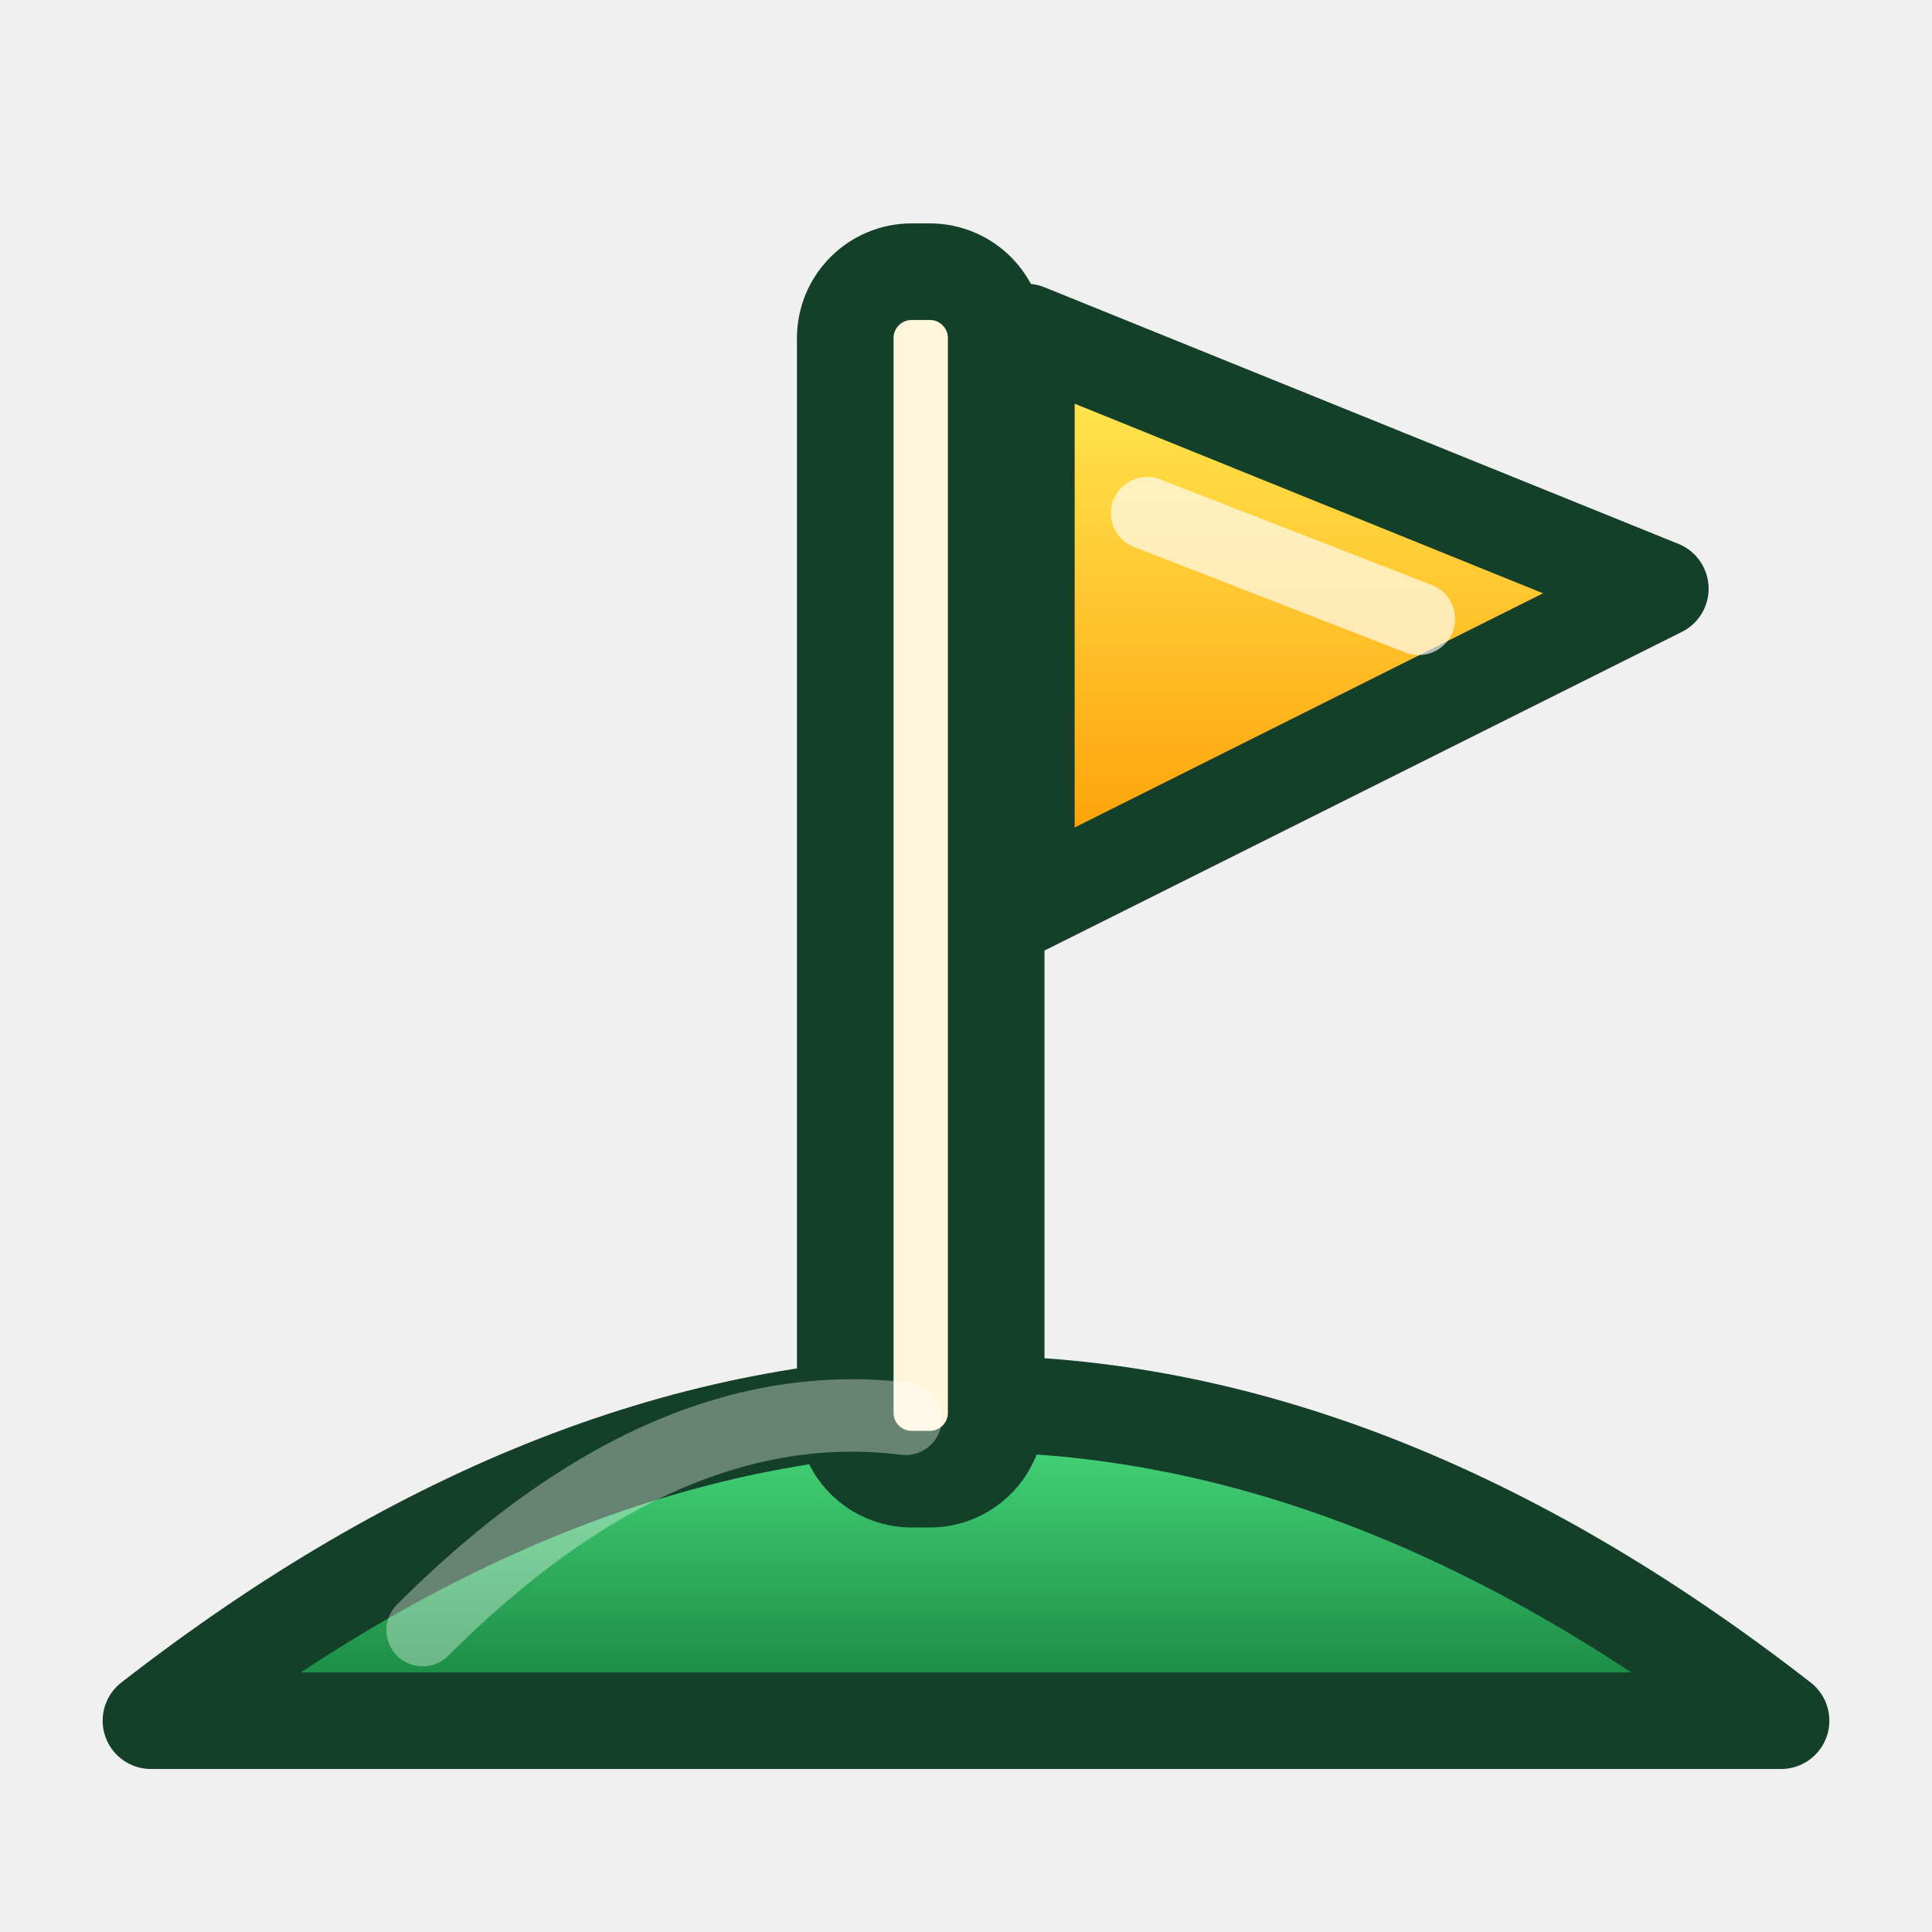
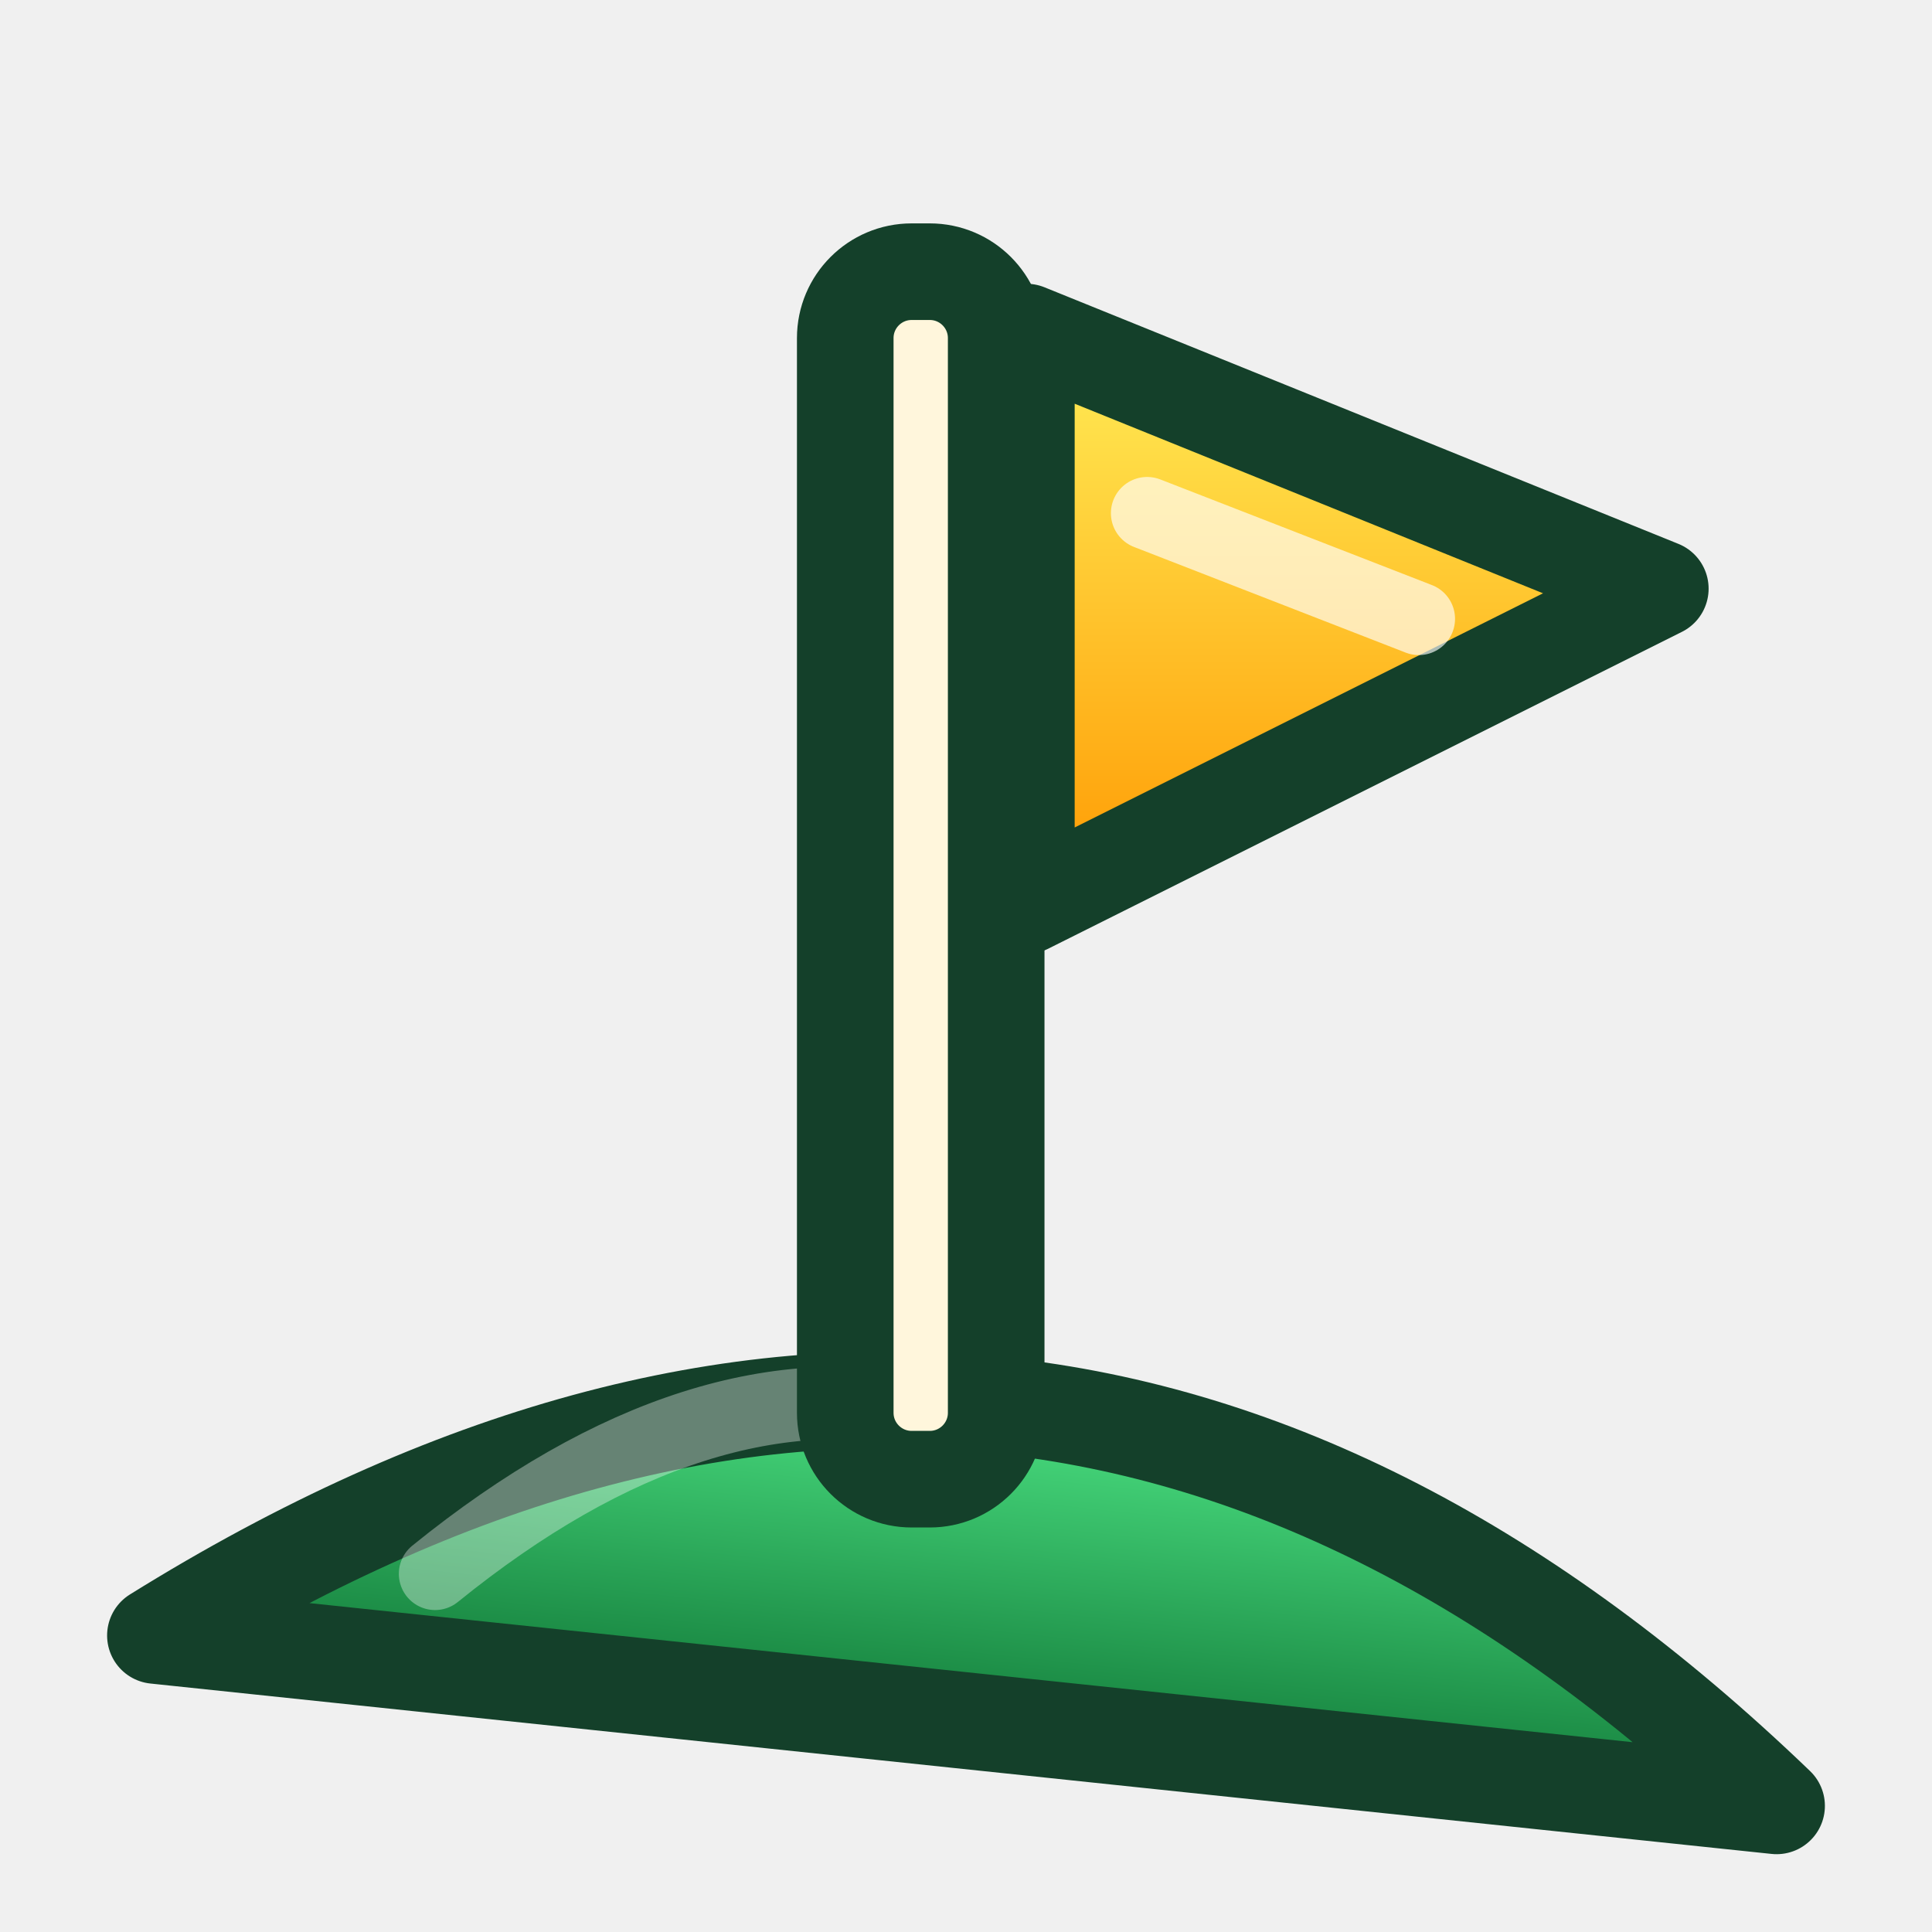
<svg xmlns="http://www.w3.org/2000/svg" viewBox="0 0 64 64" width="64" height="64">
  <defs>
    <linearGradient id="first_match_g" x1="0" y1="0" x2="0" y2="1">
      <stop offset="0" stop-color="#4ADE80" />
      <stop offset="1" stop-color="#15803D" />
    </linearGradient>
    <linearGradient id="first_match_f" x1="0" y1="0" x2="0" y2="1">
      <stop offset="0" stop-color="#FFEE58" />
      <stop offset="1" stop-color="#FF9800" />
    </linearGradient>
  </defs>
-   <path d="M5 57 Q32 36 59 57 Z" fill="url(#first_match_g)" stroke="#14402a" stroke-width="3.2" stroke-linejoin="round" stroke-linecap="round" />
+   <g transform="rotate(6 32 57)">
+     <path d="M5 57 Q32 36 59 57 Z" fill="url(#first_match_g)" stroke="#14402a" stroke-width="3.2" stroke-linejoin="round" stroke-linecap="round" />
+     <path d="M14 54 Q22 46 30 47" fill="none" stroke="#FFFFFF" stroke-opacity="0.35" stroke-width="2.4" stroke-linecap="round" />
+   </g>
  <rect x="28" y="9" width="5" height="40" rx="2.2" fill="#FFF6DC" stroke="#14402a" stroke-width="3.2" stroke-linejoin="round" stroke-linecap="round" />
  <path d="M34 11 L55 19.5 L34 30 Z" fill="url(#first_match_f)" stroke="#14402a" stroke-width="3.2" stroke-linejoin="round" stroke-linecap="round" />
  <path d="M38 17 L47 20.5" fill="none" stroke="#FFFFFF" stroke-opacity="0.65" stroke-width="2.4" stroke-linecap="round" />
-   <path d="M14 54 Q22 46 30 47" fill="none" stroke="#FFFFFF" stroke-opacity="0.35" stroke-width="2.4" stroke-linecap="round" />
</svg>
